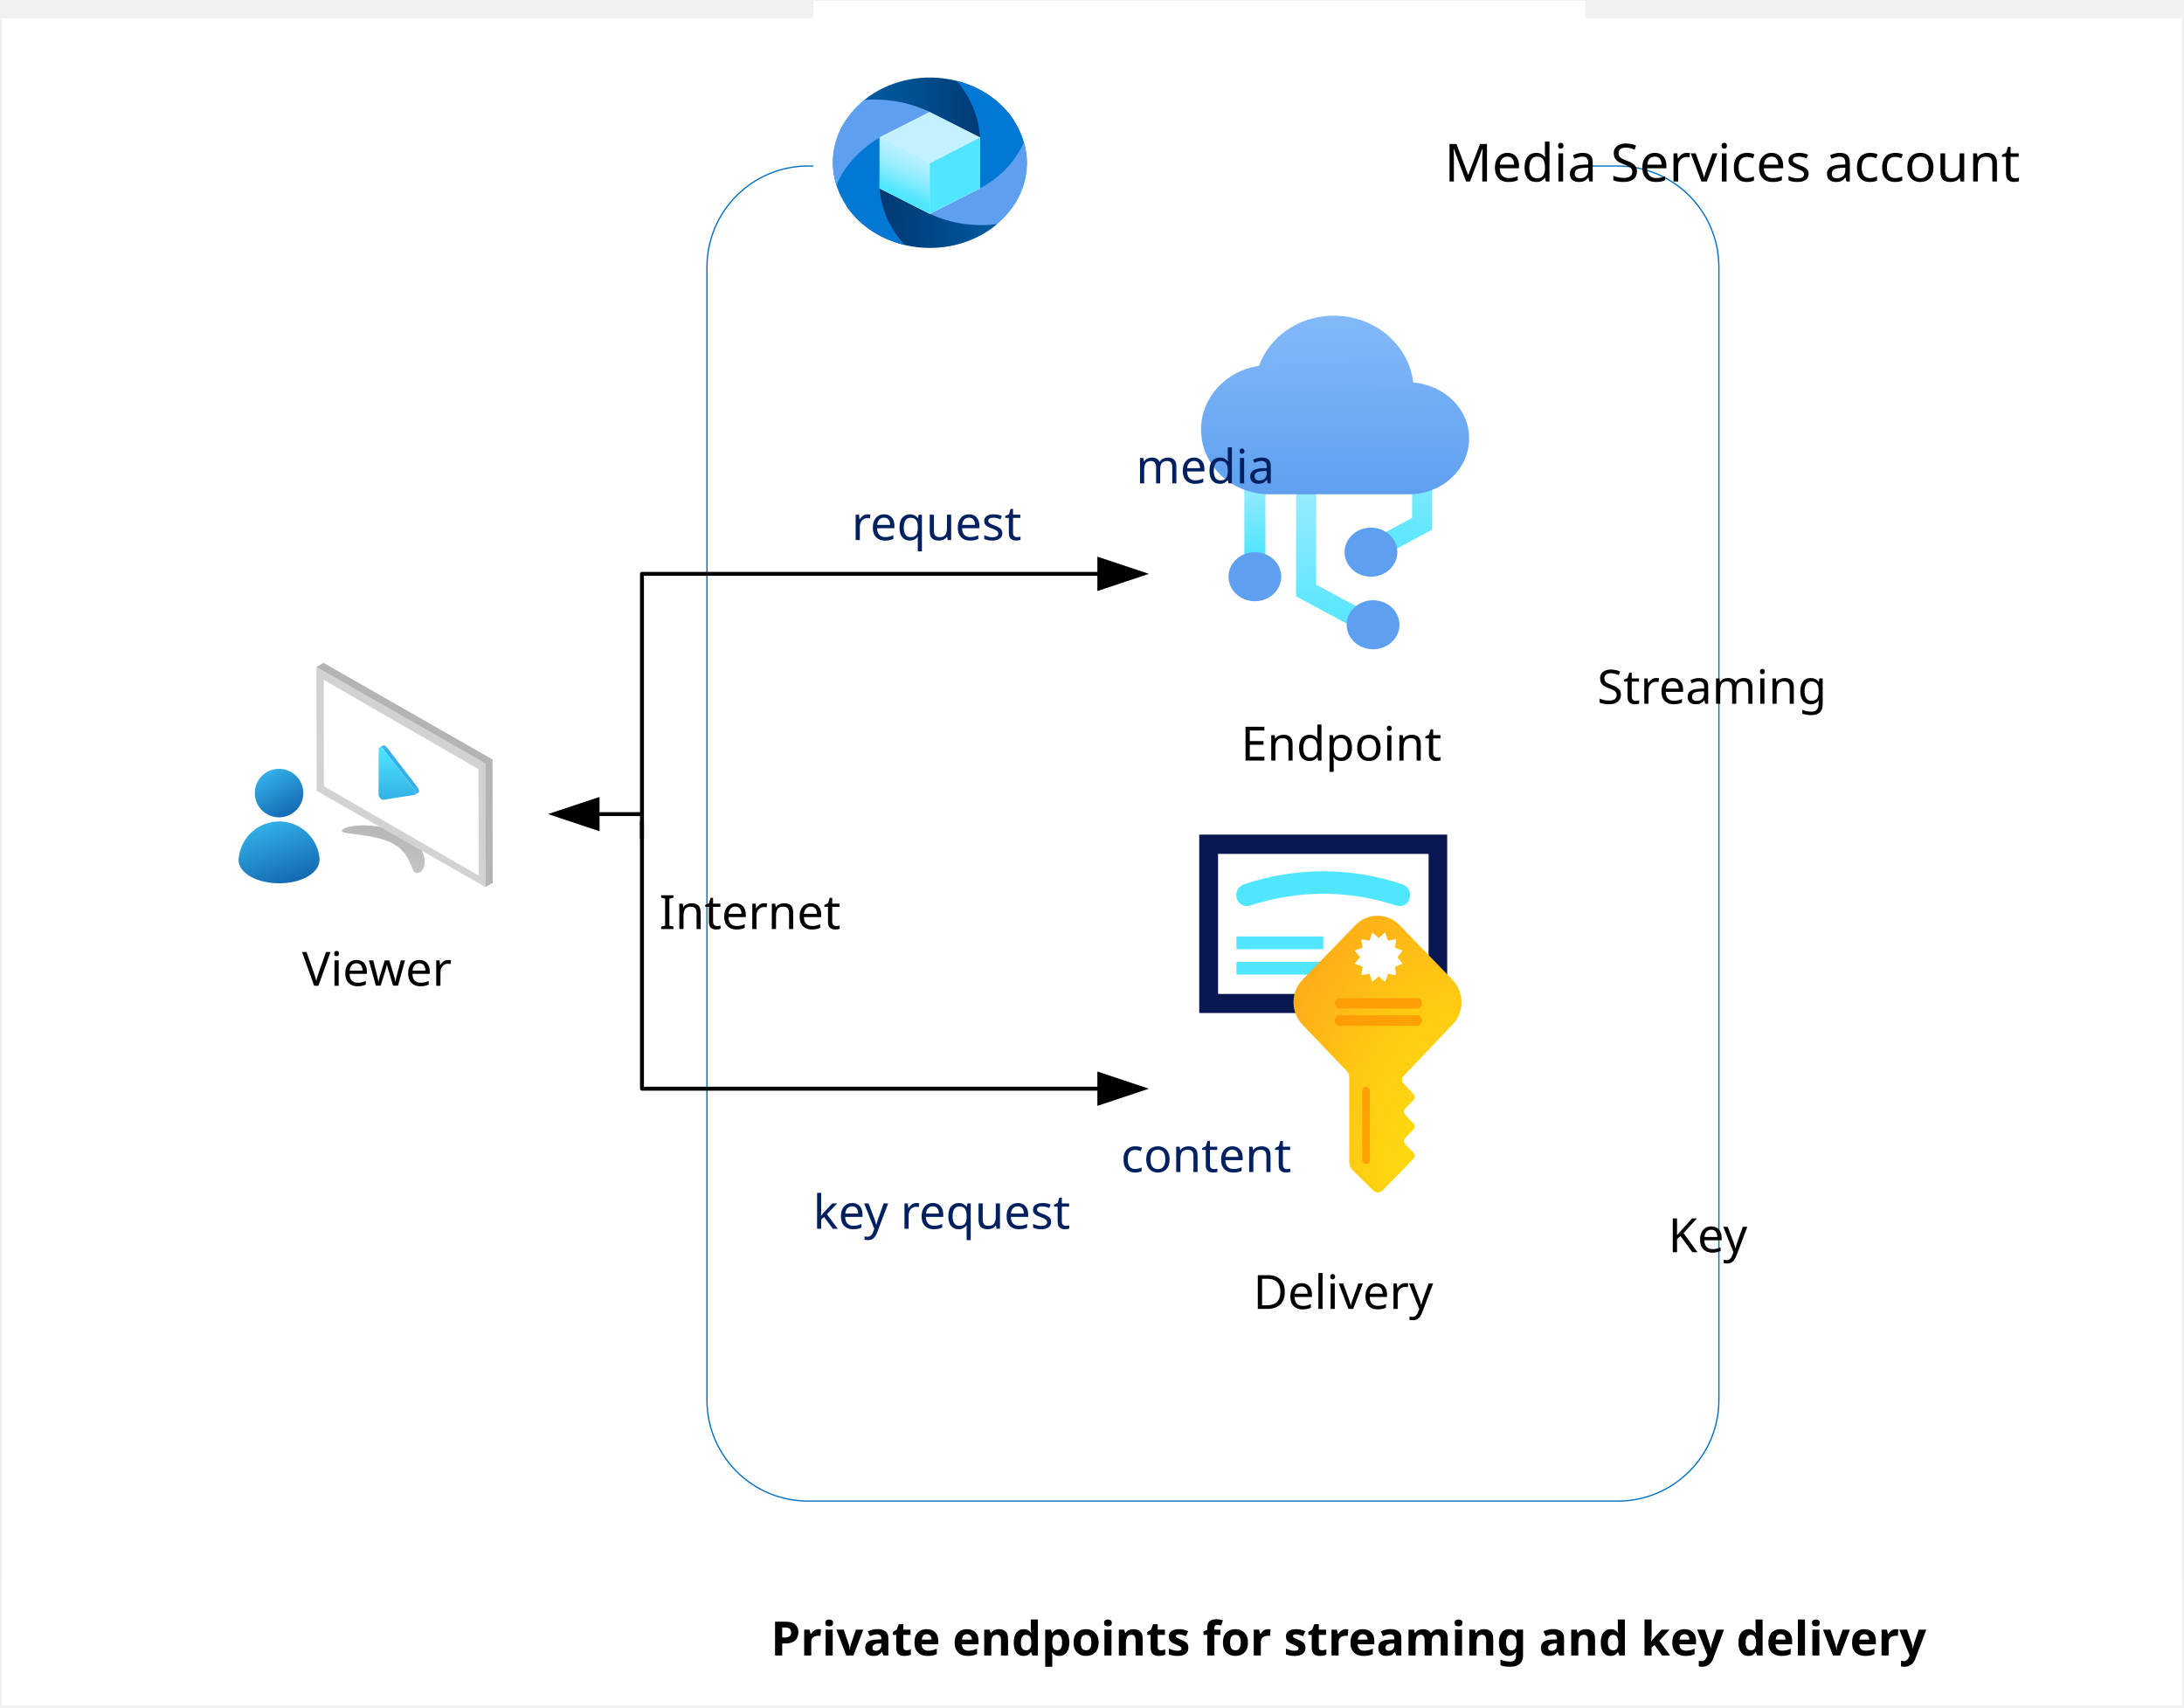
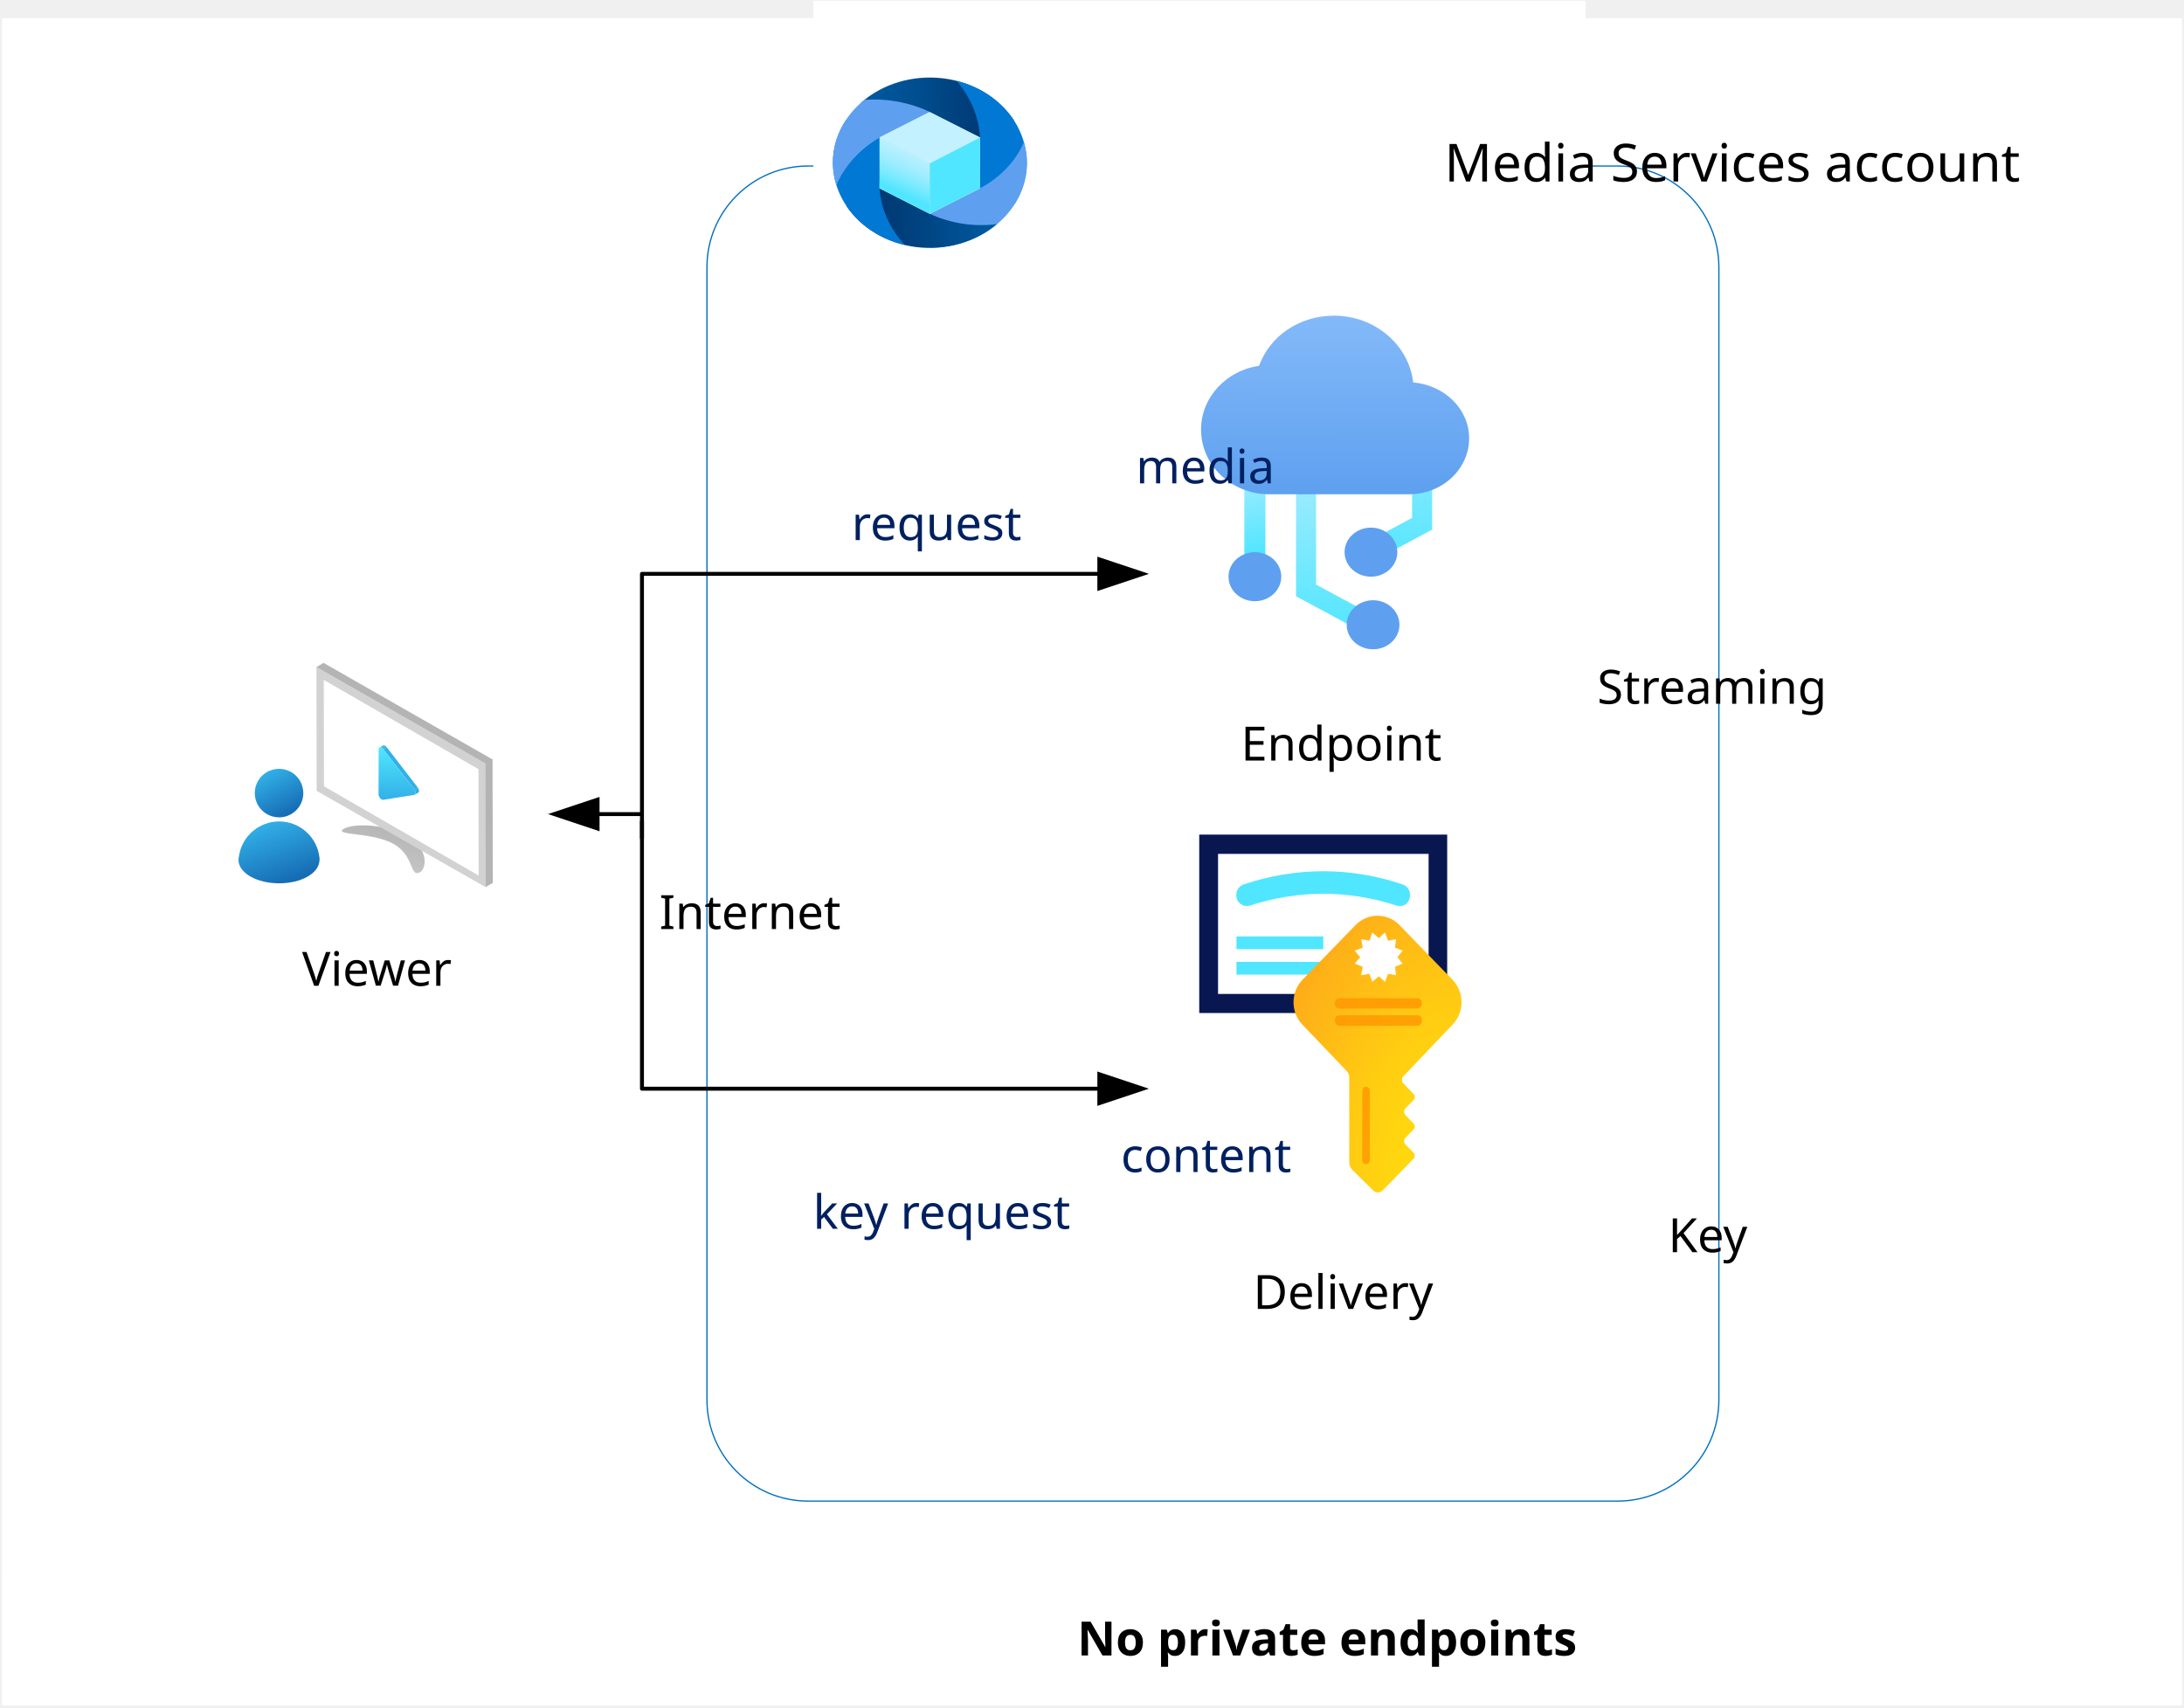
<svg xmlns="http://www.w3.org/2000/svg" xmlns:ns1="http://schemas.microsoft.com/visio/2003/SVGExtensions/" xmlns:xlink="http://www.w3.org/1999/xlink" width="5.774in" height="4.514in" viewBox="0 0 415.75 324.974" xml:space="preserve" color-interpolation-filters="sRGB" class="st37">
  <ns1:documentProperties ns1:langID="1033" ns1:viewMarkup="false" />
  <style type="text/css">
	
		.st1 {fill:#ffffff;stroke:none;stroke-linecap:round;stroke-linejoin:round;stroke-width:0.75}
		.st2 {fill:#ffffff;stroke:#0070c0;stroke-linecap:round;stroke-linejoin:round;stroke-width:0.24}
		.st3 {fill:#ffffff;stroke:none;stroke-linecap:round;stroke-linejoin:round;stroke-width:0.24}
		.st4 {fill:none;stroke:none;stroke-linecap:round;stroke-linejoin:round;stroke-width:0.75}
		.st5 {fill:#000000;font-family:Segoe UI;font-size:0.833em}
		.st6 {fill:url(#grad0-18);stroke:none;stroke-linecap:butt;stroke-width:0.75}
		.st7 {fill:#0078d4;stroke:none;stroke-linecap:butt;stroke-width:0.75}
		.st8 {fill:#5ea0ef;stroke:none;stroke-linecap:butt;stroke-width:0.75}
		.st9 {fill:url(#grad0-26);stroke:none;stroke-linecap:butt;stroke-width:0.75}
		.st10 {fill:#c3f1ff;stroke:none;stroke-linecap:butt;stroke-width:0.75}
		.st11 {fill:url(#grad0-36);stroke:none;stroke-linecap:butt;stroke-width:0.75}
		.st12 {fill:#50e6ff;stroke:none;stroke-linecap:butt;stroke-width:0.75}
		.st13 {fill:url(#grad0-47);stroke:none;stroke-linecap:butt;stroke-width:0.75}
		.st14 {fill:#45c6dc;stroke:none;stroke-linecap:butt;stroke-width:0.75}
		.st15 {fill:#d2d2d2;stroke:none;stroke-linecap:butt;stroke-width:0.75}
		.st16 {fill:#ffffff;stroke:none;stroke-linecap:butt;stroke-width:0.75}
		.st17 {fill:#b4b4b4;stroke:none;stroke-linecap:butt;stroke-width:0.75}
		.st18 {fill:#32b0e7;stroke:none;stroke-linecap:butt;stroke-width:0.75}
		.st19 {fill:url(#grad0-69);stroke:none;stroke-linecap:butt;stroke-width:0.75}
		.st20 {fill:url(#grad0-73);stroke:none;stroke-linecap:butt;stroke-width:0.75}
		.st21 {fill:url(#grad0-77);stroke:none;stroke-linecap:butt;stroke-width:0.75}
		.st22 {fill:#000000;font-family:Segoe UI;font-size:0.75em}
		.st23 {font-size:1em}
		.st24 {fill:url(#grad0-91);stroke:none;stroke-linecap:butt;stroke-width:0.75}
		.st25 {fill:url(#grad0-95);stroke:none;stroke-linecap:butt;stroke-width:0.75}
		.st26 {fill:url(#grad0-99);stroke:none;stroke-linecap:butt;stroke-width:0.75}
		.st27 {fill:url(#grad0-111);stroke:none;stroke-linecap:butt;stroke-width:0.75}
		.st28 {fill:url(#grad0-115);stroke:none;stroke-linecap:butt;stroke-width:0.75}
		.st29 {fill:#091751;stroke:none;stroke-linecap:butt;stroke-width:0.75}
		.st30 {fill:url(#grad1-140);stroke:none;stroke-linecap:butt;stroke-width:0.75}
		.st31 {fill:#ff9300;fill-opacity:0.75;stroke:none;stroke-linecap:butt;stroke-width:0.75}
		.st32 {fill:#002060;font-family:Calibri;font-size:0.75em}
		.st33 {marker-end:url(#mrkr13-162);stroke:#000000;stroke-linecap:round;stroke-linejoin:round;stroke-width:0.75}
		.st34 {fill:#000000;fill-opacity:1;stroke:#000000;stroke-opacity:1;stroke-width:0.229}
		.st35 {marker-start:url(#mrkr13-177);stroke:#000000;stroke-linecap:round;stroke-linejoin:round;stroke-width:0.75}
		.st36 {fill:#000000;font-family:Segoe UI;font-size:0.75em;font-weight:bold}
		.st37 {fill:none;fill-rule:evenodd;font-size:12px;overflow:visible;stroke-linecap:square;stroke-miterlimit:3}
	
	</style>
  <defs id="Patterns_And_Gradients">
    <linearGradient id="grad0-18" x1="0" y1="0" x2="1" y2="0" gradientTransform="rotate(-0.1025793 0.5 0.5)">
      <stop offset="0" stop-color="#005ba1" stop-opacity="1" />
      <stop offset="0.365" stop-color="#004e8f" stop-opacity="1" />
      <stop offset="1" stop-color="#003067" stop-opacity="1" />
    </linearGradient>
    <linearGradient id="grad0-26" x1="0" y1="0" x2="1" y2="0" gradientTransform="rotate(179.3069 0.5 0.5)">
      <stop offset="0" stop-color="#005ba1" stop-opacity="1" />
      <stop offset="0.45" stop-color="#004685" stop-opacity="1" />
      <stop offset="1" stop-color="#003067" stop-opacity="1" />
    </linearGradient>
    <linearGradient id="grad0-36" x1="0" y1="0" x2="1" y2="0" gradientTransform="rotate(-73.17742 0.5 0.5)">
      <stop offset="0.26" stop-color="#50e6ff" stop-opacity="1" />
      <stop offset="0.42" stop-color="#79eaff" stop-opacity="1" />
      <stop offset="0.58" stop-color="#99edff" stop-opacity="1" />
      <stop offset="0.735" stop-color="#b0efff" stop-opacity="1" />
      <stop offset="0.875" stop-color="#bef1ff" stop-opacity="1" />
      <stop offset="1" stop-color="#c3f1ff" stop-opacity="1" />
    </linearGradient>
    <linearGradient id="grad0-47" x1="0" y1="0" x2="1" y2="0" gradientTransform="rotate(-66.65827 0.5 0.5)">
      <stop offset="0" stop-color="#c9c9c9" stop-opacity="1" />
      <stop offset="1" stop-color="#b4b4b4" stop-opacity="1" />
    </linearGradient>
    <linearGradient id="grad0-69" x1="0" y1="0" x2="1" y2="0" gradientTransform="rotate(90 0.5 0.5)">
      <stop offset="0" stop-color="#50e6ff" stop-opacity="1" />
      <stop offset="1" stop-color="#32b0e7" stop-opacity="1" />
    </linearGradient>
    <linearGradient id="grad0-73" x1="0" y1="0" x2="1" y2="0" gradientTransform="rotate(64.3922 0.5 0.5)">
      <stop offset="0" stop-color="#32b0e7" stop-opacity="1" />
      <stop offset="1" stop-color="#156ab3" stop-opacity="1" />
    </linearGradient>
    <linearGradient id="grad0-77" x1="0" y1="0" x2="1" y2="0" gradientTransform="rotate(61.52393 0.5 0.5)">
      <stop offset="0" stop-color="#32b0e7" stop-opacity="1" />
      <stop offset="1" stop-color="#156ab3" stop-opacity="1" />
    </linearGradient>
    <linearGradient id="grad0-91" x1="0" y1="0" x2="1" y2="0" gradientTransform="rotate(86.8111 0.5 0.5)">
      <stop offset="0.055" stop-color="#9cebff" stop-opacity="1" />
      <stop offset="1" stop-color="#50e6ff" stop-opacity="1" />
    </linearGradient>
    <linearGradient id="grad0-95" x1="0" y1="0" x2="1" y2="0" gradientTransform="rotate(88.41455 0.5 0.5)">
      <stop offset="0.055" stop-color="#9cebff" stop-opacity="1" />
      <stop offset="1" stop-color="#50e6ff" stop-opacity="1" />
    </linearGradient>
    <linearGradient id="grad0-99" x1="0" y1="0" x2="1" y2="0" gradientTransform="rotate(91.58545 0.5 0.5)">
      <stop offset="0.055" stop-color="#9cebff" stop-opacity="1" />
      <stop offset="1" stop-color="#50e6ff" stop-opacity="1" />
    </linearGradient>
    <linearGradient id="grad0-111" x1="0" y1="0" x2="1" y2="0" gradientTransform="rotate(89.44241 0.5 0.5)">
      <stop offset="0.005" stop-color="#83b9f9" stop-opacity="1" />
      <stop offset="1" stop-color="#5ea0ef" stop-opacity="1" />
    </linearGradient>
    <linearGradient id="grad0-115" x1="0" y1="0" x2="1" y2="0" gradientTransform="rotate(57.29578 0.5 0.5)">
      <stop offset="0.005" stop-color="#83b9f9" stop-opacity="1" />
      <stop offset="1" stop-color="#5ea0ef" stop-opacity="1" />
    </linearGradient>
    <radialGradient id="grad1-140" cx="1" cy="1" r="1.4">
      <stop offset="0.27" stop-color="#ffd70f" stop-opacity="1" />
      <stop offset="0.49" stop-color="#ffcb12" stop-opacity="1" />
      <stop offset="0.88" stop-color="#feac19" stop-opacity="1" />
      <stop offset="1" stop-color="#fea11b" stop-opacity="1" />
    </radialGradient>
  </defs>
  <defs id="Markers">
    <g id="lend13">
      <path d="M 3 1 L 0 0 L 3 -1 L 3 1 " style="stroke:none" />
    </g>
    <marker id="mrkr13-162" class="st34" ns1:arrowType="13" ns1:arrowSize="2" ns1:setback="13.08" refX="-13.08" orient="auto" markerUnits="strokeWidth" overflow="visible">
      <use xlink:href="#lend13" transform="scale(-4.36,-4.36) " />
    </marker>
    <marker id="mrkr13-177" class="st34" ns1:arrowType="13" ns1:arrowSize="2" ns1:setback="12.6" refX="12.6" orient="auto" markerUnits="strokeWidth" overflow="visible">
      <use xlink:href="#lend13" transform="scale(4.36) " />
    </marker>
  </defs>
  <g ns1:mID="0" ns1:index="1" ns1:groupContext="foregroundPage">
    <ns1:pageProperties ns1:drawingScale="0.0138889" ns1:pageScale="0.0138889" ns1:drawingUnits="29" ns1:shadowOffsetX="8.50394" ns1:shadowOffsetY="-8.50394" />
    <ns1:layer ns1:name="Connector" ns1:index="0" />
    <g id="shape1311-1" ns1:mID="1311" ns1:groupContext="shape" transform="translate(0.375,-0.375)">
      <rect x="0" y="3.805" width="415" height="321.168" class="st1" />
    </g>
    <g id="group1347-3" transform="translate(35.7062,-39.2639)" ns1:mID="1347" ns1:groupContext="group">
      <g id="shape1345-4" ns1:mID="1345" ns1:groupContext="shape" transform="translate(98.8718,0)">
        <ns1:userDefs>
          <ns1:ud ns1:nameU="CTypeTopLeftSnip" ns1:prompt="" ns1:val="VT0(0):5" />
          <ns1:ud ns1:nameU="CTypeTopRightSnip" ns1:prompt="" ns1:val="VT0(0):5" />
          <ns1:ud ns1:nameU="CTypeBotLeftSnip" ns1:prompt="" ns1:val="VT0(0):5" />
          <ns1:ud ns1:nameU="CTypeBotRightSnip" ns1:prompt="" ns1:val="VT0(0):5" />
          <ns1:ud ns1:nameU="CornerLockHoriz" ns1:prompt="" ns1:val="VT0(1):5" />
          <ns1:ud ns1:nameU="CornerLockVert" ns1:prompt="" ns1:val="VT0(1):5" />
          <ns1:ud ns1:nameU="CornerLockDiag" ns1:prompt="" ns1:val="VT0(0):5" />
          <ns1:ud ns1:nameU="TopLeftOffset" ns1:prompt="" ns1:val="VT0(0.15):1" />
          <ns1:ud ns1:nameU="TopRightOffset" ns1:prompt="" ns1:val="VT0(0.15):1" />
          <ns1:ud ns1:nameU="BotLeftOffset" ns1:prompt="" ns1:val="VT0(0.15):1" />
          <ns1:ud ns1:nameU="BotRightOffset" ns1:prompt="" ns1:val="VT0(0.15):1" />
          <ns1:ud ns1:nameU="visVersion" ns1:prompt="" ns1:val="VT0(15):26" />
          <ns1:ud ns1:nameU="TopLeftOffset" ns1:prompt="" ns1:val="VT0(0.26753916724699):1" />
          <ns1:ud ns1:nameU="TopRightOffset" ns1:prompt="" ns1:val="VT0(0.26753916724699):1" />
          <ns1:ud ns1:nameU="BotLeftOffset" ns1:prompt="" ns1:val="VT0(0.26753916724699):1" />
          <ns1:ud ns1:nameU="BotRightOffset" ns1:prompt="" ns1:val="VT0(0.26753916724699):1" />
        </ns1:userDefs>
        <path d="M19.26 324.97 L173.37 324.97 A19.262 19.262 -180 0 0 192.63 305.71 L192.63 90.1 A19.262 19.262 -180         0 0 173.37 70.84 L19.26 70.84 A19.262 19.262 -180 0 0 0 90.1 L0 305.71 A19.262 19.262 -180 0 0 19.26         324.97 Z" class="st2" />
      </g>
      <g id="group1332-6" transform="translate(119.128,-213.59)" ns1:mID="1332" ns1:groupContext="group">
        <g id="shape1331-7" ns1:mID="1331" ns1:groupContext="shape">
          <ns1:userDefs>
            <ns1:ud ns1:nameU="visVersion" ns1:val="VT0(15):26" />
          </ns1:userDefs>
          <rect x="0" y="252.974" width="147" height="72" class="st3" />
        </g>
        <g id="group1330-9" transform="translate(3.71429,-25)" ns1:mID="1330" ns1:groupContext="group">
          <g id="shape383-10" ns1:mID="383" ns1:groupContext="shape" transform="translate(29.5,-6.65405)">
            <ns1:textBlock ns1:margins="rect(4,4,4,4)" ns1:verticalAlign="0" />
            <ns1:textRect cx="60.607" cy="315.503" width="121.22" height="18.94" />
            <rect x="0" y="306.033" width="121.214" height="18.94" class="st4" />
            <text x="8.96" y="319.03" class="st5" ns1:langID="1033">
              <ns1:paragraph ns1:horizAlign="1" />
              <ns1:tabList />Media Services account</text>
          </g>
          <g id="group1020-13" ns1:mID="1020" ns1:groupContext="group">
            <g id="group1021-14" ns1:mID="1021" ns1:groupContext="group">
              <g id="shape1022-15" ns1:mID="1022" ns1:groupContext="shape" transform="translate(5.31524,-20.8877)">
                <path d="M13.65 320.34 L22.81 324.97 L29.2 321.73 A18.435 16.203 -180 0 0 0 318.31 A21.007 18.464             0 0 1 13.65 320.34 Z" class="st6" />
              </g>
              <g id="shape1023-19" ns1:mID="1023" ns1:groupContext="shape" transform="translate(23.515,-8.19918)">
                <path d="M4.49 312.29 L4.35 323.41 L10.99 324.97 A18.435 16.203 -180 0 0 -0 301.4 A21.894 19.244             0 0 1 4.49 312.29 Z" class="st7" />
              </g>
              <g id="shape1024-21" ns1:mID="1024" ns1:groupContext="shape" transform="translate(18.4513,0)">
                <path d="M9.54 313.68 L0 318.52 L0.15 324.97 A18.451 16.218 -180 0 0 18.52 308.76 A17.68 15.54             -180 0 0 17.92 304.9 A20.072 17.642 0 0 1 9.54 313.68 Z" class="st8" />
              </g>
              <g id="shape1025-23" ns1:mID="1025" ns1:groupContext="shape" transform="translate(2.56851,-0.106287)">
                <path d="M15.88 318.63 L6.33 313.78 L0 317.12 A18.409 16.181 -180 0 0 28.67 320.59 A20.774 18.26             0 0 1 15.88 318.63 Z" class="st9" />
              </g>
              <g id="shape1026-27" ns1:mID="1026" ns1:groupContext="shape" transform="translate(0,-0.508648)">
                <path d="M8.89 314.19 L9.04 302.69 L2.5 301.18 A18.334 16.114 -180 0 0 0 309.31 A18.55 16.304             -180 0 0 13.7 324.97 A21.368 18.781 0 0 1 8.89 314.19 Z" class="st7" />
              </g>
              <g id="shape1027-29" ns1:mID="1027" ns1:groupContext="shape" transform="translate(1.79856E-13,-11.8979)">
                <path d="M9.23 315.72 L18.45 311.04 A22.181 19.496 -180 0 0 5.99 308.74 A18.363 16.14 -180 0             0 0 320.7 A18.898 16.61 -180 0 0 0.66 324.97 A21.492 18.89 0 0 1 9.23 315.72 Z" class="st8" />
              </g>
            </g>
            <g id="shape1028-31" ns1:mID="1028" ns1:groupContext="shape" transform="translate(8.89438,-6.45024)">
              <path d="M19.1 320.13 L19.1 310.43 L9.55 305.59 L0 310.43 L0 320.13 L9.55 324.97 L19.1 320.13 Z" class="st10" />
            </g>
            <g id="shape1029-33" ns1:mID="1029" ns1:groupContext="shape" transform="translate(8.89438,-6.45024)">
              <path d="M9.56 315.38 L9.56 324.97 L0 320.13 L0 310.47 L9.56 315.38 Z" class="st11" />
            </g>
            <g id="shape1030-37" ns1:mID="1030" ns1:groupContext="shape" transform="translate(18.445,-6.45024)">
              <path d="M0 315.38 L0 324.97 L9.56 320.13 L9.56 310.47 L0 315.38 Z" class="st12" />
            </g>
          </g>
        </g>
      </g>
      <g id="group1334-39" transform="translate(0,-94.6429)" ns1:mID="1334" ns1:groupContext="group">
        <g id="shape1333-40" ns1:mID="1333" ns1:groupContext="shape" transform="translate(0.711536,0)">
          <ns1:userDefs>
            <ns1:ud ns1:nameU="visVersion" ns1:val="VT0(15):26" />
          </ns1:userDefs>
          <rect x="0" y="252.974" width="69" height="72" class="st3" />
        </g>
        <g id="group1047-42" transform="translate(1.14286,-9.28571)" ns1:mID="1047" ns1:groupContext="group">
          <g id="group1032-43" transform="translate(8.54632,-12.9064)" ns1:mID="1032" ns1:groupContext="group">
            <g id="shape1033-44" ns1:mID="1033" ns1:groupContext="shape" transform="translate(17.786,-1.83728)">
              <path d="M2.3 315.66 C0 316.96 7.78 316.27 11.77 318.57 C15.76 320.86 14.77 324.97 16.75 323.95 C18.14            323.16 18.34 319.35 14.35 317.05 C10.36 314.76 4.18 314.58 2.3 315.66 Z" class="st13" />
            </g>
            <g id="shape1034-48" ns1:mID="1034" ns1:groupContext="shape" transform="translate(30.7331,-12.4372)">
              <path d="M0 323.47 L2.56 321.97 L5.16 323.44 L2.6 324.97 L0 323.47 Z" class="st14" />
            </g>
            <g id="shape1035-50" ns1:mID="1035" ns1:groupContext="shape" transform="translate(14.8397,-1.7053E-13)">
              <path d="M32.22 301.42 L32.26 324.97 L0.04 306.61 L0 283.06 L32.22 301.42 Z" class="st15" />
            </g>
            <g id="shape1036-52" ns1:mID="1036" ns1:groupContext="shape" transform="translate(16.2337,-2.24087)">
              <path d="M0.04 307.98 L0 287.73 L29.45 304.72 L29.49 324.97 L0.04 307.98 Z" class="st16" />
            </g>
            <g id="shape1037-54" ns1:mID="1037" ns1:groupContext="shape" transform="translate(47.0283,-0.0749217)">
              <path d="M0 301.42 L1.34 300.65 L1.38 324.21 L0.04 324.97 L0 301.42 Z" class="st17" />
            </g>
            <g id="shape1038-56" ns1:mID="1038" ns1:groupContext="shape" transform="translate(14.8397,-23.5408)">
              <path d="M0 306.6 L1.35 305.79 L33.57 324.2 L32.22 324.97 L0 306.6 Z" class="st17" />
            </g>
            <g id="shape1039-58" ns1:mID="1039" ns1:groupContext="shape" transform="translate(26.8428,-26.5658)">
              <path d="M0 324.93 L0.65 324.56 C0.72 324.53 0.8 324.52 0.87 324.53 C0.95 324.53 1.02 324.56 1.08 324.6            L0.43 324.97 C0.37 324.93 0.3 324.9 0.22 324.9 C0.14 324.89 0.07 324.9 0 324.93 Z" class="st18" />
            </g>
            <g id="shape1040-60" ns1:mID="1040" ns1:groupContext="shape" transform="translate(27.2713,-26.2821)">
              <path d="M0 324.69 L0.65 324.32 C0.78 324.39 0.88 324.49 0.97 324.6 L0.32 324.97 C0.23 324.86 0.12 324.76            0 324.69 Z" class="st18" />
            </g>
            <g id="shape1041-62" ns1:mID="1041" ns1:groupContext="shape" transform="translate(27.5887,-18.6351)">
              <path d="M0 317.33 L0.65 316.96 L6.54 324.6 L5.89 324.97 L0 317.33 Z" class="st18" />
            </g>
            <g id="shape1042-64" ns1:mID="1042" ns1:groupContext="shape" transform="translate(33.4713,-17.6362)">
              <path d="M0.75 324.6 L0.1 324.97 C0.33 324.84 0.3 324.37 0 323.97 L0.65 323.6 C0.95 323.99 0.98 324.47            0.75 324.6 Z" class="st18" />
            </g>
            <g id="shape1043-66" ns1:mID="1043" ns1:groupContext="shape" transform="translate(26.6654,-16.6445)">
              <path d="M0.61 315.05 C0.73 315.13 0.84 315.22 0.92 315.34 L6.81 322.98 C7.15 323.42 7.15 323.96 6.81            324.02 L0.9 324.96 C0.79 324.97 0.68 324.95 0.58 324.89 C0.42 324.78 0.28 324.64 0.18 324.48            C0.07 324.31 0.01 324.12 0 323.93 L0.01 319.64 L0.02 315.35 C0.02 314.98 0.3 314.89 0.61            315.05 Z" class="st19" />
            </g>
            <g id="shape1044-70" ns1:mID="1044" ns1:groupContext="shape" transform="translate(0,-0.327758)">
              <path d="M15.41 319.59 C15.19 317.71 14.3 315.99 12.89 314.73 C11.49 313.47 9.67 312.77 7.79 312.76 C5.9            312.75 4.08 313.43 2.66 314.67 C1.24 315.9 0.32 317.62 0.08 319.49 C0.02 319.76 0 320.03            0.01 320.3 C0.11 321.38 0.86 322.43 2.27 323.24 C5.29 324.97 10.2 324.97 13.19 323.24 C14.6            322.43 15.32 321.38 15.41 320.3 C15.46 320.07 15.46 319.82 15.41 319.59 Z" class="st20" />
            </g>
            <g id="shape1045-74" ns1:mID="1045" ns1:groupContext="shape" transform="translate(3.10722,-13.3194)">
              <path d="M4.64 324.97 C5.56 324.97 6.45 324.69 7.2 324.18 C7.96 323.67 8.55 322.95 8.89 322.1 C9.24 321.26            9.33 320.33 9.14 319.44 C8.96 318.54 8.52 317.72 7.87 317.08 C7.23 316.43 6.4 316 5.51 315.82            C4.61 315.65 3.69 315.74 2.84 316.09 C2 316.44 1.28 317.03 0.78 317.79 C0.27 318.55 0 319.44            0 320.35 C0 320.96 0.12 321.56 0.35 322.13 C0.59 322.69 0.93 323.2 1.36 323.63 C1.79 324.06            2.31 324.4 2.87 324.63 C3.43 324.86 4.04 324.97 4.64 324.97 Z" class="st21" />
            </g>
          </g>
          <g id="shape1046-78" ns1:mID="1046" ns1:groupContext="shape" transform="translate(1.31868,4.185)">
            <ns1:textBlock ns1:margins="rect(4,4,4,4)" />
            <ns1:textRect cx="32.75" cy="318.52" width="65.51" height="12.906" />
            <rect x="0" y="312.067" width="65.5" height="12.906" class="st4" />
            <text x="17.14" y="315.82" class="st22" ns1:langID="1033">
              <ns1:paragraph ns1:horizAlign="1" />
              <ns1:tabList />Internet <tspan x="19.34" dy="1.2em" class="st23">Viewer</tspan>
            </text>
          </g>
        </g>
      </g>
      <g id="group1336-82" transform="translate(183.941,-125.9)" ns1:mID="1336" ns1:groupContext="group">
        <g id="shape1335-83" ns1:mID="1335" ns1:groupContext="shape">
          <ns1:userDefs>
            <ns1:ud ns1:nameU="visVersion" ns1:val="VT0(15):26" />
          </ns1:userDefs>
          <rect x="0" y="223.988" width="69" height="100.986" class="st3" />
        </g>
        <g id="group1313-85" transform="translate(8.9875,-1.24287)" ns1:mID="1313" ns1:groupContext="group">
          <g id="group1299-86" transform="translate(7.99361E-15,-35)" ns1:mID="1299" ns1:groupContext="group">
            <g id="group1300-87" transform="translate(8.23632,-2.42794)" ns1:mID="1300" ns1:groupContext="group">
              <g id="shape1301-88" ns1:mID="1301" ns1:groupContext="shape" transform="translate(-3.59712E-14,-15.6882)">
                <rect x="0" y="309.659" width="4.018" height="15.315" class="st24" />
              </g>
              <g id="shape1302-92" ns1:mID="1302" ns1:groupContext="shape" transform="translate(9.84341,2.27374E-13)">
                <path d="M16.27 321.8 L14.26 324.97 L0 317.32 L0 294.16 L3.82 294.16 L3.82 315.08 L16.27 321.8 Z" class="st25" />
              </g>
              <g id="shape1303-96" ns1:mID="1303" ns1:groupContext="shape" transform="translate(19.4859,-12.7)">
                <path d="M0 321.8 L2.01 324.97 L16.27 317.32 L16.27 294.16 L12.45 294.16 L12.45 315.08 L0 321.8 Z" class="st26" />
              </g>
            </g>
            <g id="group1304-100" transform="translate(5.22303,0)" ns1:mID="1304" ns1:groupContext="group">
              <g id="shape1305-101" ns1:mID="1305" ns1:groupContext="shape" transform="translate(0,-9.15147)">
                <ellipse cx="5.022" cy="320.304" rx="5.022" ry="4.669" class="st8" />
              </g>
              <g id="shape1306-103" ns1:mID="1306" ns1:groupContext="shape" transform="translate(22.0974,-13.8206)">
                <ellipse cx="5.022" cy="320.304" rx="5.022" ry="4.669" class="st8" />
              </g>
              <g id="shape1307-105" ns1:mID="1307" ns1:groupContext="shape" transform="translate(22.4992,-1.13687E-13)">
                <ellipse cx="5.022" cy="320.304" rx="5.022" ry="4.669" class="st8" />
              </g>
            </g>
            <g id="group1308-107" transform="translate(0,-29.5088)" ns1:mID="1308" ns1:groupContext="group">
              <g id="shape1309-108" ns1:mID="1309" ns1:groupContext="shape">
                <path d="M51.03 314.33 C51.03 320.12 46 324.97 39.57 324.97 L13.06 324.97 C12.86 324.97 12.66 324.97             12.66 324.97 C5.62 324.79 0 319.37 0 312.65 C0 306.48 4.82 301.44 11.05 300.51 C13.06             294.9 18.68 290.98 25.31 290.98 C33.15 290.98 39.57 296.59 40.38 303.68 C46.4 304.24             51.03 308.73 51.03 314.33 Z" class="st27" />
              </g>
              <g id="shape1310-112" ns1:mID="1310" ns1:groupContext="shape" transform="translate(12.6558,0)">
                <path d="M0.4 324.97 L0 324.97 C0.2 324.97 0.2 324.97 0.4 324.97 Z" class="st28" />
              </g>
            </g>
          </g>
          <g id="shape1312-116" ns1:mID="1312" ns1:groupContext="shape" transform="translate(0.0124999,-5.64285)">
            <ns1:textBlock ns1:margins="rect(4,4,4,4)" ns1:verticalAlign="0" />
            <ns1:textRect cx="25.5" cy="309.432" width="51.01" height="31.083" />
            <rect x="0" y="293.89" width="51" height="31.083" class="st4" />
            <text x="5.21" y="305.99" class="st22" ns1:langID="1033">
              <ns1:paragraph ns1:horizAlign="1" />
              <ns1:tabList />Streaming <tspan x="7.58" dy="1.2em" class="st23">Endpoint</tspan>
            </text>
          </g>
        </g>
      </g>
      <g id="group1338-120" transform="translate(183.941,-27.1429)" ns1:mID="1338" ns1:groupContext="group">
        <g id="shape1337-121" ns1:mID="1337" ns1:groupContext="shape">
          <ns1:userDefs>
            <ns1:ud ns1:nameU="visVersion" ns1:val="VT0(15):26" />
          </ns1:userDefs>
          <rect x="0" y="223.988" width="69" height="100.986" class="st3" />
        </g>
        <g id="group1329-123" transform="translate(8.64286,-1.25903)" ns1:mID="1329" ns1:groupContext="group">
          <g id="group1315-124" transform="translate(1.19904E-14,-30.3571)" ns1:mID="1315" ns1:groupContext="group">
            <g id="group1316-125" transform="translate(0,-34.1461)" ns1:mID="1316" ns1:groupContext="group">
              <g id="shape1317-126" ns1:mID="1317" ns1:groupContext="shape" transform="translate(7.08271,-12.1545)">
                <path d="M0 322.55 L16.53 322.55 L16.53 324.97 L0 324.97 L0 322.55 Z" class="st12" />
              </g>
              <g id="group1318-128" transform="translate(7.08271,-7.30785)" ns1:mID="1318" ns1:groupContext="group">
                <g id="shape1319-129" ns1:mID="1319" ns1:groupContext="shape">
                  <path d="M0 322.55 L16.53 322.55 L16.53 324.97 L0 324.97 L0 322.55 Z" class="st12" />
                </g>
                <g id="shape1320-131" ns1:mID="1320" ns1:groupContext="shape" transform="translate(0.0553337,-13.0443)">
                  <path d="M2.53 324.86 A46.941 48.183 0 0 1 16.45 322.61 A46.628 47.861 0 0 1 30.38 324.86              A2.785 2.859 -180 0 0 31.04 324.97 A1.844 1.893 -180 0 0 32.89 323.53 A2.047              2.101 -180 0 0 31.65 320.87 A48.362 49.64 -180 0 0 16.47 318.33 A49.155 50.455              -180 0 0 1.24 320.87 A2.103 2.158 -180 0 0 0 323.53 A2.01 2.064 -180 0              0 2.53 324.86 Z" class="st12" />
                </g>
              </g>
              <g id="shape1321-133" ns1:mID="1321" ns1:groupContext="shape">
                <path d="M0 324.97 L47.2 324.97 L47.2 291.01 L0 291.01 L0 324.97 ZM43.66 321.34 L3.58 321.34 L3.58             294.68 L43.66 294.68 L43.66 321.28 L43.66 321.34 Z" class="st29" />
              </g>
            </g>
            <g id="shape1322-135" ns1:mID="1322" ns1:groupContext="shape" transform="translate(24.0517,-29.8863)">
              <ellipse cx="9.886" cy="314.826" rx="9.886" ry="10.148" class="st16" />
            </g>
            <g id="shape1323-137" ns1:mID="1323" ns1:groupContext="shape" transform="translate(17.9439,0)">
              <path d="M30.27 293.04 A5.902 6.058 -180 0 0 30.27 284.5 L20.14 274.05 A5.921 6.077 -180 0 0 11.84            274.05 L1.7 284.5 A5.939 6.096 -180 0 0 1.7 293.04 L10.13 301.87 A1.623 1.666 0            0 1 10.61 303.06 L10.61 319.23 A2.029 2.083 -180 0 0 11.2 320.68 L15.15 324.58 A1.31            1.344 -180 0 0 16.99 324.58 L20.68 320.8 L22.86 318.54 a0.775 0.795 -180 0 0 1.06581E-14            -1.117 L21.29 315.82 a0.885 0.909 0 0 1 -7.10543E-15 -1.231 L22.86 312.98 a0.775            0.795 -180 0 0 -1.77636E-14 -1.117 L21.29 310.23 a0.885 0.909 0 0 1 -1.06581E-14            -1.231 L22.86 307.39 a0.775 0.795 -180 0 0 -2.84217E-14 -1.117 L20.68 303.95 L20.68            303.11 L30.27 293.04 ZM15.99 276.61 A3.338 3.427 0 0 1 16.14 283.44 L15.99 283.44 A3.338            3.427 0 0 1 15.83 276.61 L15.99 276.61 Z" class="st30" />
            </g>
            <g id="shape1324-141" ns1:mID="1324" ns1:groupContext="shape" transform="translate(31.0237,-5.37801)">
              <path d="M0.22 324.76 a0.756 0.776 -180 0 0 1.051 0 a0.738 0.757 -180 0 0 0.184 -0.492            L1.46 311.01 a0.719 0.738 -180 0 0 -0.35 -0.644 a0.682 0.7 -180 0 0            -0.978 0.208 a0.719 0.738 -180 0 0 -0.129 0.435 L0 324.26 a0.941 0.966            -180 0 0 0.24 0.568 L0.22 324.76 Z" class="st31" />
            </g>
            <g id="shape1325-143" ns1:mID="1325" ns1:groupContext="shape" transform="translate(25.8224,-34.998)">
              <path d="M0 324.05 a0.904 0.928 -180 0 0 0.904 0.928 L15.66 324.97 a0.904 0.928 -180 0            0 0.904 -0.928 L16.56 323.93 a0.904 0.928 -180 0 0 -0.904 -0.928 L0.9 323            a0.904 0.928 -180 0 0 -0.904 0.928 L0 324.05 Z" class="st31" />
            </g>
            <g id="shape1326-145" ns1:mID="1326" ns1:groupContext="shape" transform="translate(25.8224,-31.7227)">
              <path d="M0 324.05 a0.904 0.928 -180 0 0 0.904 0.928 L15.66 324.97 a0.904 0.928 -180 0            0 0.904 -0.928 L16.56 323.88 a0.885 0.909 -180 0 0 -0.904 -0.909 L0.9 322.97            a0.904 0.928 -180 0 0 -0.904 0.928 L0 324.05 Z" class="st31" />
            </g>
            <g id="shape1327-147" ns1:mID="1327" ns1:groupContext="shape" transform="translate(29.5851,-40.0908)">
              <path d="M7.67 318.48 L7.89 316.85 L6.36 317.15 L5.77 315.58 L4.59 316.66 L3.36 315.58 L2.82 317.15 L1.24            316.85 L1.53 318.48 L0 319.03 L1.05 320.3 L0 321.51 L1.53 322.11 L1.24 323.71 L2.82 323.46            L3.36 324.97 L4.59 323.93 L5.77 324.97 L6.36 323.46 L7.89 323.71 L7.67 322.11 L9.13 321.51            L8.13 320.3 L9.13 319.03 L7.67 318.48 Z" class="st16" />
            </g>
          </g>
          <g id="shape1328-149" ns1:mID="1328" ns1:groupContext="shape" transform="translate(0.714286,0)">
            <ns1:textBlock ns1:margins="rect(4,4,4,4)" ns1:verticalAlign="0" />
            <ns1:textRect cx="25.5" cy="309.432" width="51.01" height="31.083" />
            <rect x="0" y="293.89" width="51" height="31.083" class="st4" />
            <text x="18.36" y="305.99" class="st22" ns1:langID="1033">
              <ns1:paragraph ns1:horizAlign="1" />
              <ns1:tabList />Key <tspan x="9.56" dy="1.2em" class="st23">Delivery</tspan>
            </text>
          </g>
        </g>
      </g>
      <g id="shape1343-153" ns1:mID="1343" ns1:groupContext="shape" transform="translate(108.231,-47.6923)">
        <ns1:textBlock ns1:margins="rect(4,4,4,4)" />
        <ns1:textRect cx="32.222" cy="312.727" width="64.45" height="24.492" />
        <rect x="0" y="300.481" width="64.444" height="24.492" class="st1" />
        <text x="17.96" y="310.03" class="st32" ns1:langID="1033">
          <ns1:paragraph ns1:horizAlign="1" />
          <ns1:tabList />content <ns1:newlineChar />
          <tspan x="10.84" dy="1.2em" class="st23">key request</tspan>
        </text>
      </g>
      <g id="shape1339-157" ns1:mID="1339" ns1:groupContext="shape" ns1:layerMember="0" transform="translate(86.5,-129.4)">
        <path d="M0 324.97 L0 375.87 L86.69 375.87" class="st33" />
      </g>
      <g id="shape1342-163" ns1:mID="1342" ns1:groupContext="shape" transform="translate(114.513,-181.026)">
        <ns1:textBlock ns1:margins="rect(4,4,4,4)" />
        <ns1:textRect cx="25.94" cy="314.974" width="51.88" height="20" />
        <rect x="0" y="304.974" width="51.88" height="20" class="st1" />
        <text x="14.55" y="312.27" class="st32" ns1:langID="1033">
          <ns1:paragraph ns1:horizAlign="1" />
          <ns1:tabList />media <tspan x="11.9" dy="1.2em" class="st23">request</tspan>
        </text>
      </g>
      <g id="shape1340-167" ns1:mID="1340" ns1:groupContext="shape" ns1:layerMember="0" transform="translate(86.5,-126.2)">
        <path d="M0 324.97 L0 274.67 L86.69 274.67" class="st33" />
      </g>
      <g id="shape1341-172" ns1:mID="1341" ns1:groupContext="shape" ns1:layerMember="0" transform="translate(64.9615,-118.269)">
        <path d="M13.1 312.47 L13.46 312.47 L21.35 312.47" class="st35" />
      </g>
    </g>
    <g id="shape1348-178" ns1:mID="1348" ns1:groupContext="shape" transform="translate(0.375,-0.375)">
      <ns1:textBlock ns1:margins="rect(4,4,4,4)" />
      <ns1:textRect cx="207.5" cy="312.757" width="415" height="24.434" />
      <rect x="0" y="300.54" width="415" height="24.434" class="st1" />
-       <text x="104.24" y="315.46" class="st36" ns1:langID="1033">
+       <text x="162.59" y="315.46" class="st36" ns1:langID="1033">
        <ns1:paragraph ns1:horizAlign="1" />
-         <ns1:tabList />Private endpoints for streaming and key delivery</text>
+         <ns1:tabList />No private endpoints</text>
    </g>
  </g>
</svg>
